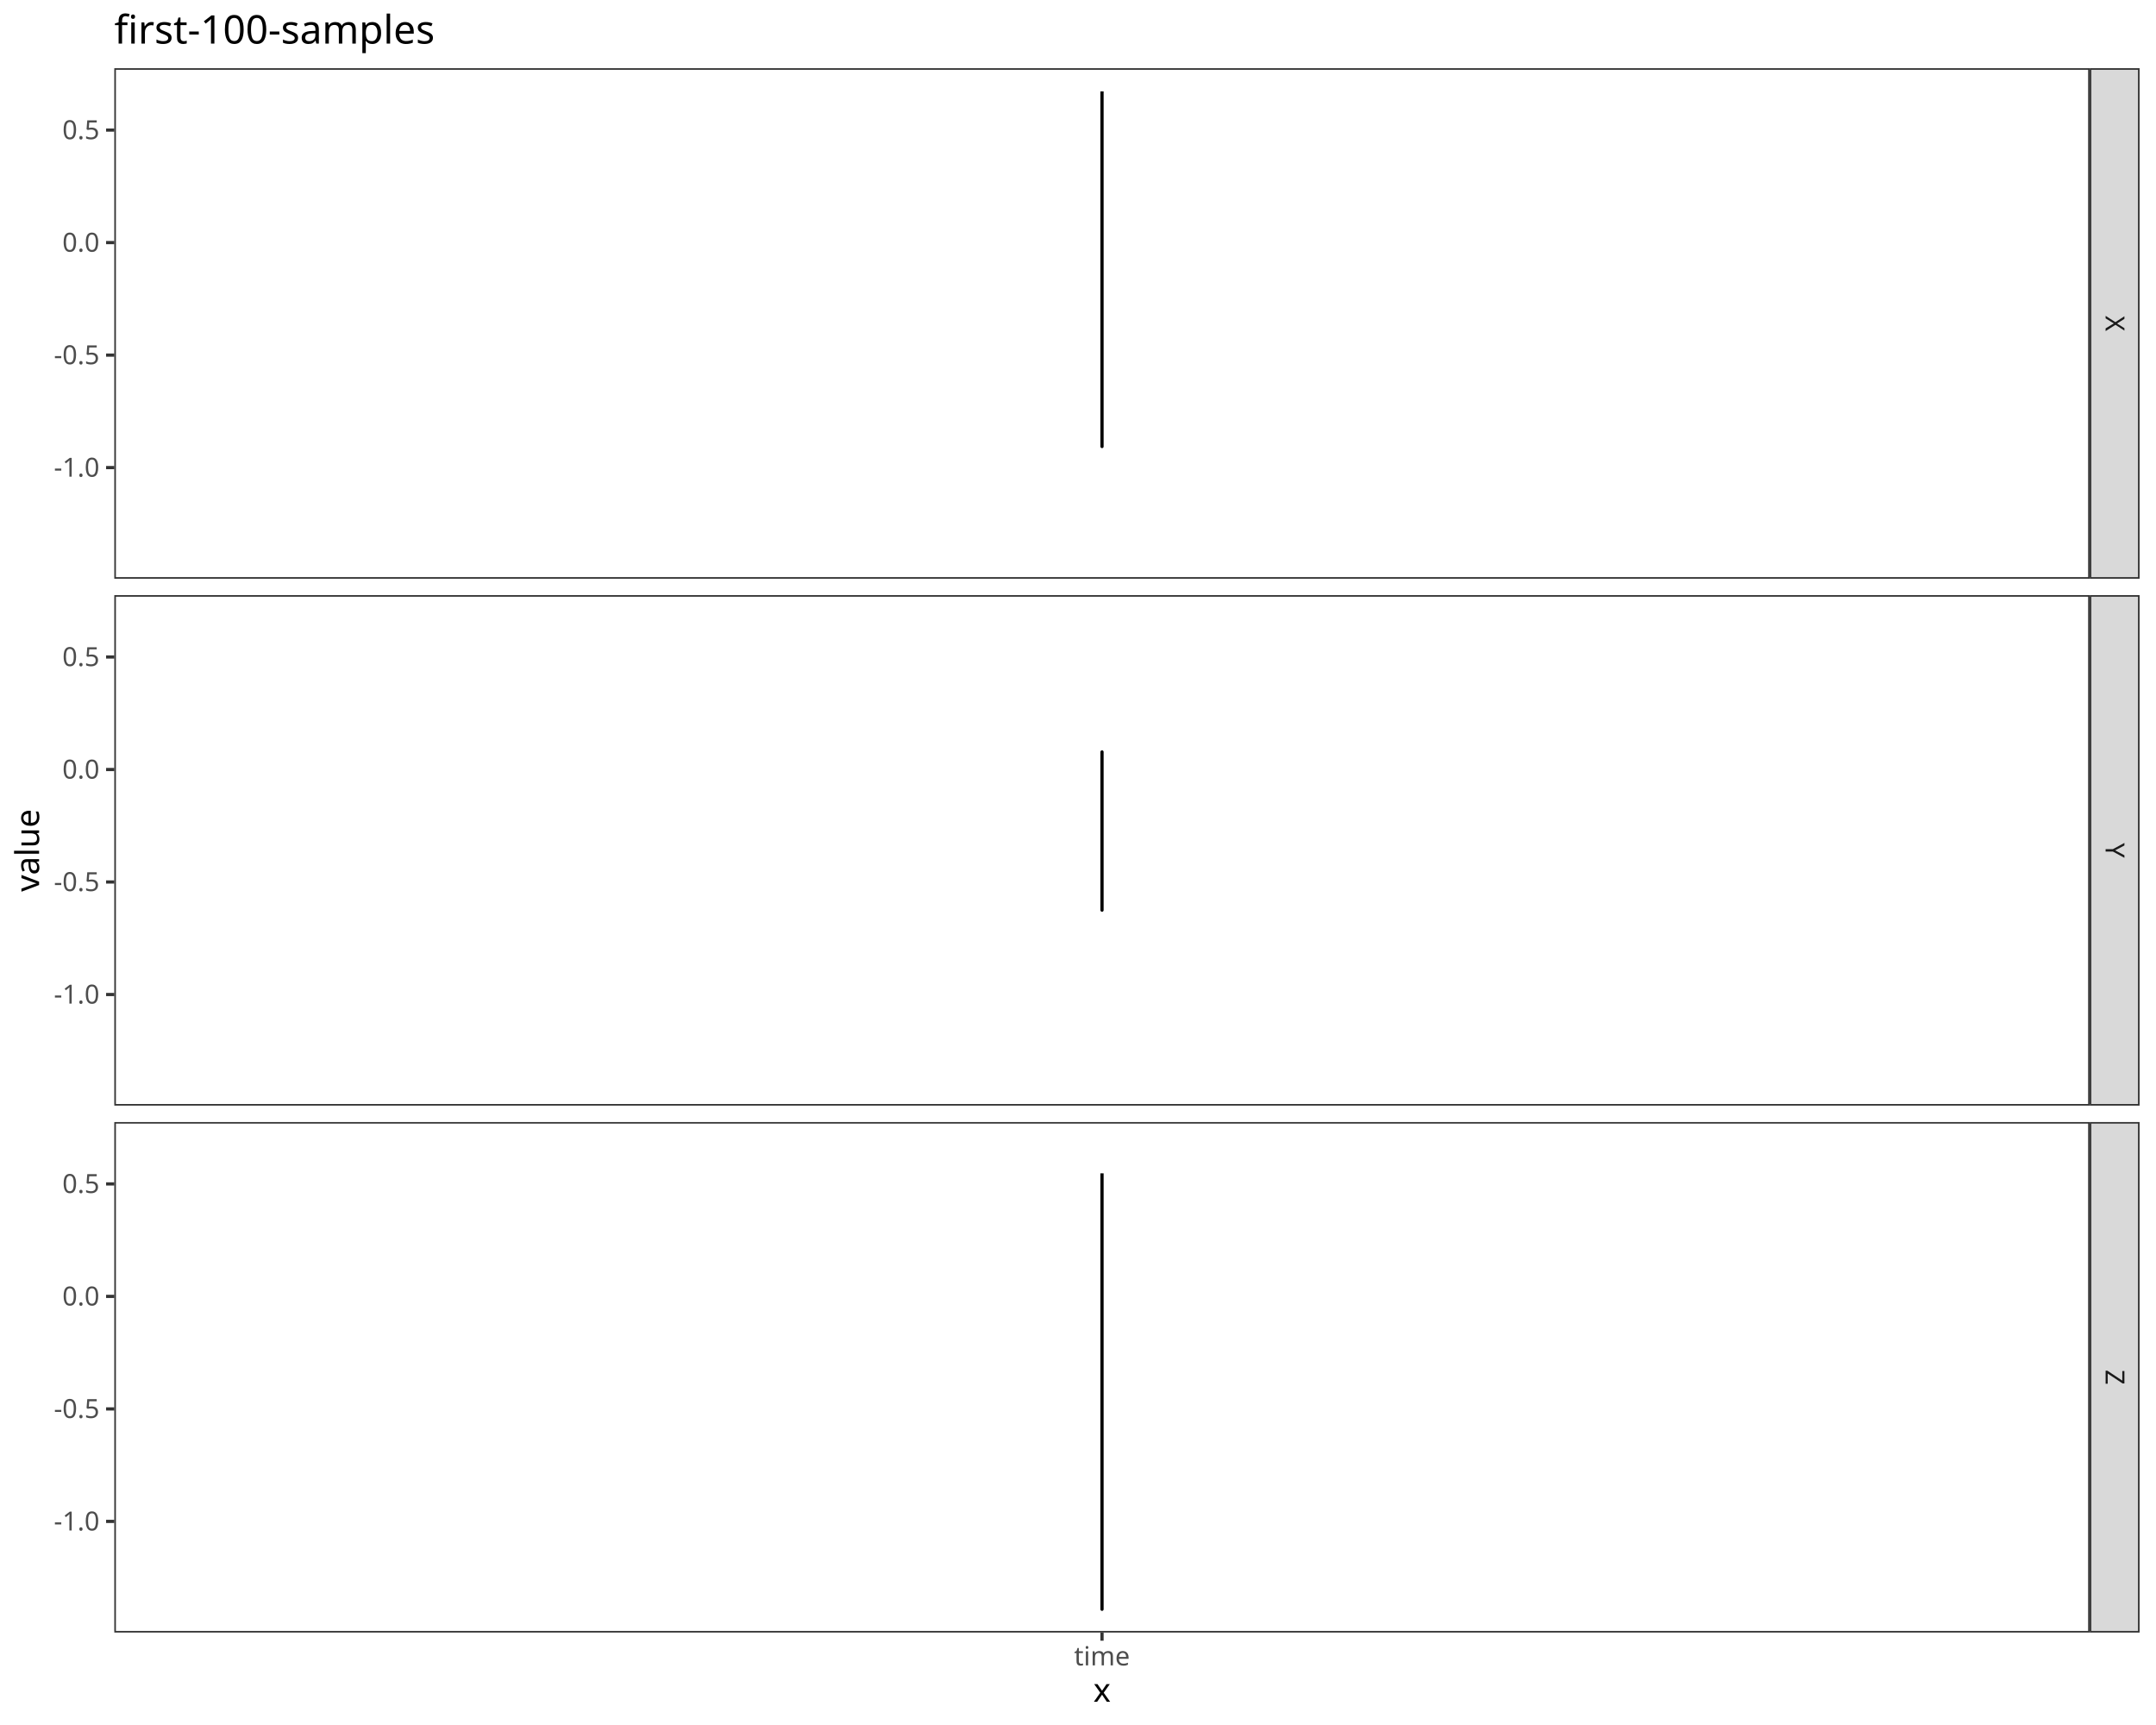
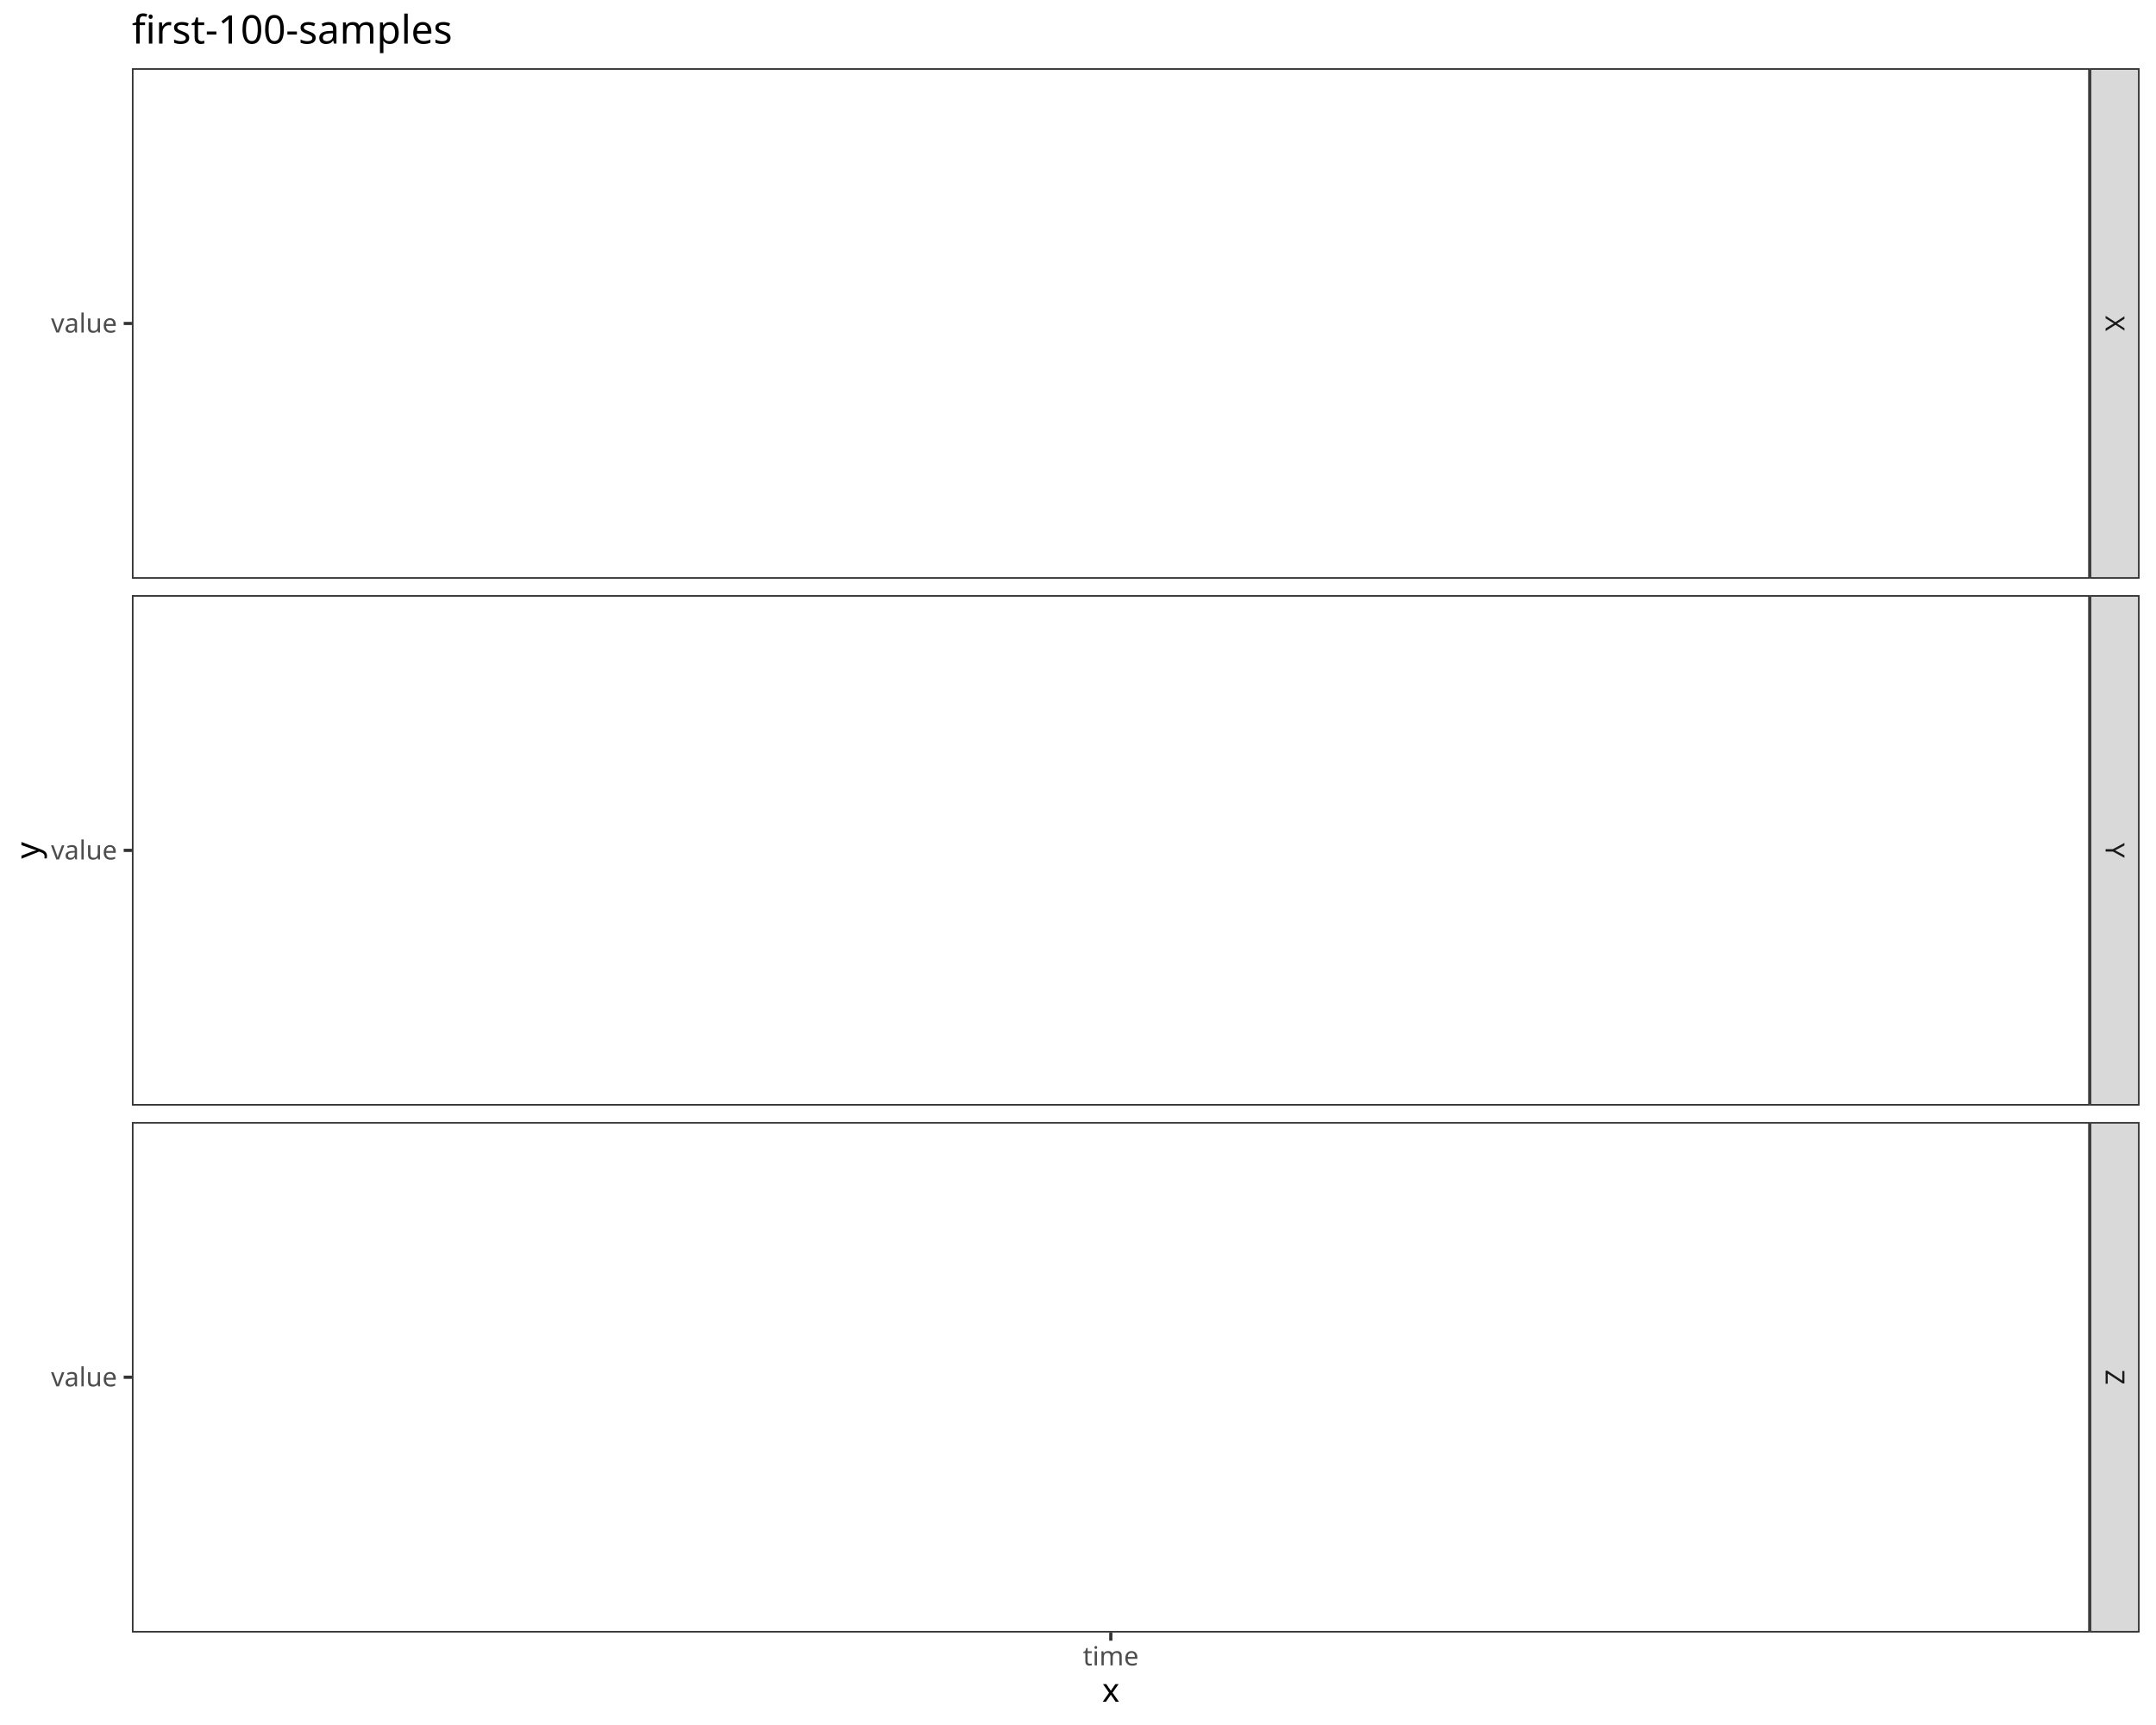
<svg xmlns="http://www.w3.org/2000/svg" class="svglite" data-engine-version="2.0" width="720.00pt" height="576.00pt" viewBox="0 0 720.00 576.00">
  <defs>
    <style type="text/css">
    .svglite line, .svglite polyline, .svglite polygon, .svglite path, .svglite rect, .svglite circle {
      fill: none;
      stroke: #000000;
      stroke-linecap: round;
      stroke-linejoin: round;
      stroke-miterlimit: 10.00;
    }
  </style>
  </defs>
  <rect width="100%" height="100%" style="stroke: none; fill: #FFFFFF;" />
  <defs>
    <clipPath id="cpMC4wMHw3MjAuMDB8MC4wMHw1NzYuMDA=">
      <rect x="0.00" y="0.00" width="720.00" height="576.00" />
    </clipPath>
  </defs>
  <g clip-path="url(#cpMC4wMHw3MjAuMDB8MC4wMHw1NzYuMDA=)">
    <rect x="0.00" y="0.00" width="720.00" height="576.00" style="stroke-width: 1.07; stroke: #FFFFFF; fill: #FFFFFF;" />
  </g>
  <defs>
-     <clipPath id="cpMzguMTd8Njk3Ljg3fDIyLjc4fDE5My4yNA==">
-       <rect x="38.17" y="22.78" width="659.70" height="170.46" />
+     <clipPath id="cpNDQuMDV8Njk3Ljg3fDIyLjc4fDE5My4yNA==">
+       <rect x="44.05" y="22.78" width="653.83" height="170.46" />
    </clipPath>
  </defs>
-   <g clip-path="url(#cpMzguMTd8Njk3Ljg3fDIyLjc4fDE5My4yNA==)">
-     <rect x="38.17" y="22.78" width="659.70" height="170.46" style="stroke-width: 1.07; stroke: none; fill: #FFFFFF;" />
-     <polyline points="368.02,30.53 368.02,144.40 368.02,147.93 368.02,149.10 368.02,149.10 368.02,147.93 368.02,146.75 368.02,143.23 368.02,139.71 368.02,137.36 368.02,139.71 368.02,143.23 368.02,143.23 368.02,142.06 368.02,138.53 368.02,137.36 368.02,135.01 368.02,132.66 368.02,132.66 368.02,131.49 368.02,131.49 368.02,130.32 368.02,126.79 368.02,124.45 368.02,123.27 368.02,122.10 368.02,120.93 368.02,120.93 368.02,122.10 368.02,120.93 368.02,122.10 368.02,123.27 368.02,123.27 368.02,122.10 368.02,119.75 368.02,115.06 368.02,111.53 368.02,111.53 368.02,116.23 368.02,117.40 368.02,116.23 368.02,111.53 368.02,105.66 368.02,100.97 368.02,98.62 368.02,98.62 368.02,100.97 368.02,102.14 368.02,103.32 368.02,106.84 368.02,108.01 368.02,100.97 368.02,91.58 368.02,83.36 368.02,78.66 368.02,73.97 368.02,70.45 368.02,69.27 368.02,65.75 368.02,64.58 368.02,65.75 368.02,65.75 368.02,66.92 368.02,70.45 368.02,76.32 368.02,79.84 368.02,82.19 368.02,81.01 368.02,77.49 368.02,72.79 368.02,66.92 368.02,63.40 368.02,62.23 368.02,62.23 368.02,64.58 368.02,65.75 368.02,65.75 368.02,66.92 368.02,65.75 368.02,63.40 368.02,55.18 368.02,44.62 368.02,37.58 368.02,37.58 368.02,46.97 368.02,57.53 368.02,63.40 368.02,65.75 368.02,63.40 368.02,59.88 368.02,61.05 368.02,63.40 368.02,66.92 368.02,66.92 368.02,66.92 368.02,70.45 368.02,71.62 368.02,71.62 368.02,72.79 368.02,69.27 " style="stroke-width: 1.07; stroke-linecap: butt;" />
-     <rect x="38.17" y="22.78" width="659.70" height="170.46" style="stroke-width: 1.07; stroke: #333333;" />
+   <g clip-path="url(#cpNDQuMDV8Njk3Ljg3fDIyLjc4fDE5My4yNA==)">
+     <rect x="44.05" y="22.78" width="653.83" height="170.46" style="stroke-width: 1.07; stroke: none; fill: #FFFFFF;" />
+     <polyline points="370.96,108.01 370.96,108.01 370.96,108.01 370.96,108.01 370.96,108.01 370.96,108.01 370.96,108.01 370.96,108.01 370.96,108.01 370.96,108.01 370.96,108.01 370.96,108.01 370.96,108.01 370.96,108.01 370.96,108.01 370.96,108.01 370.96,108.01 370.96,108.01 370.96,108.01 370.96,108.01 370.96,108.01 370.96,108.01 370.96,108.01 370.96,108.01 370.96,108.01 370.96,108.01 370.96,108.01 370.96,108.01 370.96,108.01 370.96,108.01 370.96,108.01 370.96,108.01 370.96,108.01 370.96,108.01 370.96,108.01 370.96,108.01 370.96,108.01 370.96,108.01 370.96,108.01 370.96,108.01 370.96,108.01 370.96,108.01 370.96,108.01 370.96,108.01 370.96,108.01 370.96,108.01 370.96,108.01 370.96,108.01 370.96,108.01 370.96,108.01 370.96,108.01 370.96,108.01 370.96,108.01 370.96,108.01 370.96,108.01 370.96,108.01 370.96,108.01 370.96,108.01 370.96,108.01 370.96,108.01 370.96,108.01 370.96,108.01 370.96,108.01 370.96,108.01 370.96,108.01 370.96,108.01 370.96,108.01 370.96,108.01 370.96,108.01 370.96,108.01 370.96,108.01 370.96,108.01 370.96,108.01 370.96,108.01 370.96,108.01 370.96,108.01 370.96,108.01 370.96,108.01 370.96,108.01 370.96,108.01 370.96,108.01 370.96,108.01 370.96,108.01 370.96,108.01 370.96,108.01 370.96,108.01 370.96,108.01 370.96,108.01 370.96,108.01 370.96,108.01 370.96,108.01 370.96,108.01 370.96,108.01 370.96,108.01 370.96,108.01 370.96,108.01 370.96,108.01 370.96,108.01 370.96,108.01 370.96,108.01 " style="stroke-width: 1.07; stroke-linecap: butt;" />
+     <rect x="44.05" y="22.78" width="653.83" height="170.46" style="stroke-width: 1.07; stroke: #333333;" />
  </g>
  <g clip-path="url(#cpMC4wMHw3MjAuMDB8MC4wMHw1NzYuMDA=)">
</g>
  <defs>
-     <clipPath id="cpMzguMTd8Njk3Ljg3fDE5OC43MnwzNjkuMTg=">
-       <rect x="38.17" y="198.72" width="659.70" height="170.46" />
+     <clipPath id="cpNDQuMDV8Njk3Ljg3fDE5OC43MnwzNjkuMTg=">
+       <rect x="44.05" y="198.72" width="653.83" height="170.46" />
    </clipPath>
  </defs>
-   <g clip-path="url(#cpMzguMTd8Njk3Ljg3fDE5OC43MnwzNjkuMTg=)">
-     <rect x="38.17" y="198.72" width="659.70" height="170.46" style="stroke-width: 1.07; stroke: none; fill: #FFFFFF;" />
-     <polyline points="368.02,296.86 368.02,287.47 368.02,286.30 368.02,282.77 368.02,281.60 368.02,282.77 368.02,282.77 368.02,283.95 368.02,287.47 368.02,292.17 368.02,294.51 368.02,293.34 368.02,292.17 368.02,293.34 368.02,293.34 368.02,290.99 368.02,289.82 368.02,288.64 368.02,288.64 368.02,287.47 368.02,286.30 368.02,283.95 368.02,281.60 368.02,282.77 368.02,287.47 368.02,293.34 368.02,298.04 368.02,301.56 368.02,301.56 368.02,295.69 368.02,287.47 368.02,278.08 368.02,272.21 368.02,271.03 368.02,275.73 368.02,283.95 368.02,290.99 368.02,294.51 368.02,290.99 368.02,281.60 368.02,274.56 368.02,272.21 368.02,274.56 368.02,276.90 368.02,278.08 368.02,279.25 368.02,280.43 368.02,279.25 368.02,279.25 368.02,282.77 368.02,281.60 368.02,278.08 368.02,276.90 368.02,279.25 368.02,285.12 368.02,286.30 368.02,283.95 368.02,286.30 368.02,295.69 368.02,302.73 368.02,303.91 368.02,302.73 368.02,299.21 368.02,290.99 368.02,282.77 368.02,276.90 368.02,273.38 368.02,274.56 368.02,276.90 368.02,281.60 368.02,285.12 368.02,286.30 368.02,285.12 368.02,280.43 368.02,275.73 368.02,268.69 368.02,262.82 368.02,258.12 368.02,254.60 368.02,252.25 368.02,251.08 368.02,253.43 368.02,256.95 368.02,265.16 368.02,272.21 368.02,278.08 368.02,282.77 368.02,283.95 368.02,286.30 368.02,288.64 368.02,289.82 368.02,285.12 368.02,283.95 368.02,283.95 368.02,281.60 368.02,276.90 368.02,273.38 368.02,271.03 368.02,269.86 368.02,272.21 " style="stroke-width: 1.07; stroke-linecap: butt;" />
-     <rect x="38.17" y="198.72" width="659.70" height="170.46" style="stroke-width: 1.07; stroke: #333333;" />
+   <g clip-path="url(#cpNDQuMDV8Njk3Ljg3fDE5OC43MnwzNjkuMTg=)">
+     <rect x="44.05" y="198.72" width="653.83" height="170.46" style="stroke-width: 1.07; stroke: none; fill: #FFFFFF;" />
+     <polyline points="370.96,283.95 370.96,283.95 370.96,283.95 370.96,283.95 370.96,283.95 370.96,283.95 370.96,283.95 370.96,283.95 370.96,283.95 370.96,283.95 370.96,283.95 370.96,283.95 370.96,283.95 370.96,283.95 370.96,283.95 370.96,283.95 370.96,283.95 370.96,283.95 370.96,283.95 370.96,283.95 370.96,283.95 370.96,283.95 370.96,283.95 370.96,283.95 370.96,283.95 370.96,283.95 370.96,283.95 370.96,283.95 370.96,283.95 370.96,283.95 370.96,283.95 370.96,283.95 370.96,283.95 370.96,283.95 370.96,283.95 370.96,283.95 370.96,283.95 370.96,283.95 370.96,283.95 370.96,283.95 370.96,283.95 370.96,283.95 370.96,283.95 370.96,283.95 370.96,283.95 370.96,283.95 370.96,283.95 370.96,283.95 370.96,283.95 370.96,283.95 370.96,283.95 370.96,283.95 370.96,283.95 370.96,283.95 370.96,283.95 370.96,283.95 370.96,283.95 370.96,283.95 370.96,283.95 370.96,283.95 370.96,283.95 370.96,283.95 370.96,283.95 370.96,283.95 370.96,283.95 370.96,283.95 370.96,283.95 370.96,283.95 370.96,283.95 370.96,283.95 370.96,283.95 370.96,283.95 370.96,283.95 370.96,283.95 370.96,283.95 370.96,283.95 370.96,283.95 370.96,283.95 370.96,283.95 370.96,283.95 370.96,283.95 370.96,283.95 370.96,283.95 370.96,283.95 370.96,283.95 370.96,283.95 370.96,283.95 370.96,283.95 370.96,283.95 370.96,283.95 370.96,283.95 370.96,283.95 370.96,283.95 370.96,283.95 370.96,283.95 370.96,283.95 370.96,283.95 370.96,283.95 370.96,283.95 370.96,283.95 " style="stroke-width: 1.07; stroke-linecap: butt;" />
+     <rect x="44.05" y="198.72" width="653.83" height="170.46" style="stroke-width: 1.07; stroke: #333333;" />
  </g>
  <g clip-path="url(#cpMC4wMHw3MjAuMDB8MC4wMHw1NzYuMDA=)">
</g>
  <defs>
-     <clipPath id="cpMzguMTd8Njk3Ljg3fDM3NC42Nnw1NDUuMTE=">
-       <rect x="38.17" y="374.66" width="659.70" height="170.46" />
+     <clipPath id="cpNDQuMDV8Njk3Ljg3fDM3NC42Nnw1NDUuMTE=">
+       <rect x="44.05" y="374.66" width="653.83" height="170.46" />
    </clipPath>
  </defs>
-   <g clip-path="url(#cpMzguMTd8Njk3Ljg3fDM3NC42Nnw1NDUuMTE=)">
-     <rect x="38.17" y="374.66" width="659.70" height="170.46" style="stroke-width: 1.07; stroke: none; fill: #FFFFFF;" />
-     <polyline points="368.02,391.80 368.02,502.15 368.02,504.49 368.02,503.32 368.02,502.15 368.02,499.80 368.02,499.80 368.02,498.62 368.02,498.62 368.02,500.97 368.02,503.32 368.02,506.84 368.02,510.36 368.02,512.71 368.02,511.54 368.02,511.54 368.02,511.54 368.02,512.71 368.02,513.89 368.02,516.23 368.02,517.41 368.02,517.41 368.02,517.41 368.02,518.58 368.02,518.58 368.02,518.58 368.02,519.76 368.02,523.28 368.02,523.28 368.02,525.63 368.02,529.15 368.02,527.97 368.02,525.63 368.02,525.63 368.02,525.63 368.02,525.63 368.02,526.80 368.02,529.15 368.02,536.19 368.02,537.36 368.02,530.32 368.02,526.80 368.02,522.10 368.02,517.41 368.02,515.06 368.02,511.54 368.02,509.19 368.02,505.67 368.02,506.84 368.02,509.19 368.02,503.32 368.02,493.93 368.02,488.06 368.02,484.54 368.02,483.36 368.02,481.02 368.02,481.02 368.02,486.88 368.02,492.75 368.02,496.28 368.02,497.45 368.02,504.49 368.02,515.06 368.02,522.10 368.02,524.45 368.02,520.93 368.02,513.89 368.02,510.36 368.02,513.89 368.02,517.41 368.02,518.58 368.02,519.76 368.02,520.93 368.02,520.93 368.02,524.45 368.02,527.97 368.02,530.32 368.02,532.67 368.02,531.49 368.02,523.28 368.02,511.54 368.02,510.36 368.02,515.06 368.02,512.71 368.02,506.84 368.02,506.84 368.02,504.49 368.02,496.28 368.02,492.75 368.02,495.10 368.02,498.62 368.02,493.93 368.02,496.28 368.02,505.67 368.02,510.36 368.02,505.67 368.02,508.02 368.02,512.71 368.02,510.36 368.02,510.36 " style="stroke-width: 1.07; stroke-linecap: butt;" />
-     <rect x="38.17" y="374.66" width="659.70" height="170.46" style="stroke-width: 1.07; stroke: #333333;" />
+   <g clip-path="url(#cpNDQuMDV8Njk3Ljg3fDM3NC42Nnw1NDUuMTE=)">
+     <rect x="44.05" y="374.66" width="653.83" height="170.46" style="stroke-width: 1.07; stroke: none; fill: #FFFFFF;" />
+     <polyline points="370.96,459.88 370.96,459.88 370.96,459.88 370.96,459.88 370.96,459.88 370.96,459.88 370.96,459.88 370.96,459.88 370.96,459.88 370.96,459.88 370.96,459.88 370.96,459.88 370.96,459.88 370.96,459.88 370.96,459.88 370.96,459.88 370.96,459.88 370.96,459.88 370.96,459.88 370.96,459.88 370.96,459.88 370.96,459.88 370.96,459.88 370.96,459.88 370.96,459.88 370.96,459.88 370.96,459.88 370.96,459.88 370.96,459.88 370.96,459.88 370.96,459.88 370.96,459.88 370.96,459.88 370.96,459.88 370.96,459.88 370.96,459.88 370.96,459.88 370.96,459.88 370.96,459.88 370.96,459.88 370.96,459.88 370.96,459.88 370.96,459.88 370.96,459.88 370.96,459.88 370.96,459.88 370.96,459.88 370.96,459.88 370.96,459.88 370.96,459.88 370.96,459.88 370.96,459.88 370.96,459.88 370.96,459.88 370.96,459.88 370.96,459.88 370.96,459.88 370.96,459.88 370.96,459.88 370.96,459.88 370.96,459.88 370.96,459.88 370.96,459.88 370.96,459.88 370.96,459.88 370.96,459.88 370.96,459.88 370.96,459.88 370.96,459.88 370.96,459.88 370.96,459.88 370.96,459.88 370.96,459.88 370.96,459.88 370.96,459.88 370.96,459.88 370.96,459.88 370.96,459.88 370.96,459.88 370.96,459.88 370.96,459.88 370.96,459.88 370.96,459.88 370.96,459.88 370.96,459.88 370.96,459.88 370.96,459.88 370.96,459.88 370.96,459.88 370.96,459.88 370.96,459.88 370.96,459.88 370.96,459.88 370.96,459.88 370.96,459.88 370.96,459.88 370.96,459.88 370.96,459.88 370.96,459.88 370.96,459.88 " style="stroke-width: 1.07; stroke-linecap: butt;" />
+     <rect x="44.05" y="374.66" width="653.83" height="170.46" style="stroke-width: 1.07; stroke: #333333;" />
  </g>
  <g clip-path="url(#cpMC4wMHw3MjAuMDB8MC4wMHw1NzYuMDA=)">
</g>
  <defs>
    <clipPath id="cpNjk3Ljg3fDcxNC41MnwyMi43OHwxOTMuMjQ=">
      <rect x="697.87" y="22.78" width="16.65" height="170.46" />
    </clipPath>
  </defs>
  <g clip-path="url(#cpNjk3Ljg3fDcxNC41MnwyMi43OHwxOTMuMjQ=)">
    <rect x="697.87" y="22.78" width="16.65" height="170.46" style="stroke-width: 1.07; stroke: #333333; fill: #D9D9D9;" />
    <text transform="translate(703.17,108.01) rotate(90)" text-anchor="middle" style="font-size: 8.80px; fill: #1A1A1A; font-family: sans;" textLength="5.87px" lengthAdjust="spacingAndGlyphs">X</text>
  </g>
  <g clip-path="url(#cpMC4wMHw3MjAuMDB8MC4wMHw1NzYuMDA=)">
</g>
  <defs>
    <clipPath id="cpNjk3Ljg3fDcxNC41MnwxOTguNzJ8MzY5LjE4">
      <rect x="697.87" y="198.72" width="16.65" height="170.46" />
    </clipPath>
  </defs>
  <g clip-path="url(#cpNjk3Ljg3fDcxNC41MnwxOTguNzJ8MzY5LjE4)">
    <rect x="697.87" y="198.72" width="16.65" height="170.46" style="stroke-width: 1.07; stroke: #333333; fill: #D9D9D9;" />
    <text transform="translate(703.17,283.95) rotate(90)" text-anchor="middle" style="font-size: 8.80px; fill: #1A1A1A; font-family: sans;" textLength="5.87px" lengthAdjust="spacingAndGlyphs">Y</text>
  </g>
  <g clip-path="url(#cpMC4wMHw3MjAuMDB8MC4wMHw1NzYuMDA=)">
</g>
  <defs>
    <clipPath id="cpNjk3Ljg3fDcxNC41MnwzNzQuNjZ8NTQ1LjEx">
      <rect x="697.87" y="374.66" width="16.65" height="170.46" />
    </clipPath>
  </defs>
  <g clip-path="url(#cpNjk3Ljg3fDcxNC41MnwzNzQuNjZ8NTQ1LjEx)">
    <rect x="697.87" y="374.66" width="16.65" height="170.46" style="stroke-width: 1.07; stroke: #333333; fill: #D9D9D9;" />
    <text transform="translate(703.17,459.88) rotate(90)" text-anchor="middle" style="font-size: 8.80px; fill: #1A1A1A; font-family: sans;" textLength="5.38px" lengthAdjust="spacingAndGlyphs">Z</text>
  </g>
  <g clip-path="url(#cpMC4wMHw3MjAuMDB8MC4wMHw1NzYuMDA=)">
-     <polyline points="368.02,547.85 368.02,545.11 " style="stroke-width: 1.07; stroke: #333333; stroke-linecap: butt;" />
-     <text x="368.02" y="556.10" text-anchor="middle" style="font-size: 8.80px; fill: #4D4D4D; font-family: sans;" textLength="16.63px" lengthAdjust="spacingAndGlyphs">time</text>
-     <text x="33.24" y="159.17" text-anchor="end" style="font-size: 8.80px; fill: #4D4D4D; font-family: sans;" textLength="15.16px" lengthAdjust="spacingAndGlyphs">-1.0</text>
-     <text x="33.24" y="121.61" text-anchor="end" style="font-size: 8.80px; fill: #4D4D4D; font-family: sans;" textLength="15.16px" lengthAdjust="spacingAndGlyphs">-0.5</text>
-     <text x="33.24" y="84.04" text-anchor="end" style="font-size: 8.80px; fill: #4D4D4D; font-family: sans;" textLength="12.23px" lengthAdjust="spacingAndGlyphs">0.0</text>
-     <text x="33.24" y="46.47" text-anchor="end" style="font-size: 8.80px; fill: #4D4D4D; font-family: sans;" textLength="12.23px" lengthAdjust="spacingAndGlyphs">0.5</text>
-     <polyline points="35.43,156.14 38.17,156.14 " style="stroke-width: 1.07; stroke: #333333; stroke-linecap: butt;" />
-     <polyline points="35.43,118.58 38.17,118.58 " style="stroke-width: 1.07; stroke: #333333; stroke-linecap: butt;" />
-     <polyline points="35.43,81.01 38.17,81.01 " style="stroke-width: 1.07; stroke: #333333; stroke-linecap: butt;" />
-     <polyline points="35.43,43.44 38.17,43.44 " style="stroke-width: 1.07; stroke: #333333; stroke-linecap: butt;" />
-     <text x="33.24" y="335.11" text-anchor="end" style="font-size: 8.80px; fill: #4D4D4D; font-family: sans;" textLength="15.16px" lengthAdjust="spacingAndGlyphs">-1.0</text>
-     <text x="33.24" y="297.54" text-anchor="end" style="font-size: 8.80px; fill: #4D4D4D; font-family: sans;" textLength="15.16px" lengthAdjust="spacingAndGlyphs">-0.5</text>
-     <text x="33.24" y="259.98" text-anchor="end" style="font-size: 8.80px; fill: #4D4D4D; font-family: sans;" textLength="12.23px" lengthAdjust="spacingAndGlyphs">0.0</text>
-     <text x="33.24" y="222.41" text-anchor="end" style="font-size: 8.80px; fill: #4D4D4D; font-family: sans;" textLength="12.23px" lengthAdjust="spacingAndGlyphs">0.5</text>
-     <polyline points="35.43,332.08 38.17,332.08 " style="stroke-width: 1.07; stroke: #333333; stroke-linecap: butt;" />
-     <polyline points="35.43,294.51 38.17,294.51 " style="stroke-width: 1.07; stroke: #333333; stroke-linecap: butt;" />
-     <polyline points="35.43,256.95 38.17,256.95 " style="stroke-width: 1.07; stroke: #333333; stroke-linecap: butt;" />
-     <polyline points="35.43,219.38 38.17,219.38 " style="stroke-width: 1.07; stroke: #333333; stroke-linecap: butt;" />
-     <text x="33.24" y="511.04" text-anchor="end" style="font-size: 8.80px; fill: #4D4D4D; font-family: sans;" textLength="15.16px" lengthAdjust="spacingAndGlyphs">-1.0</text>
-     <text x="33.24" y="473.48" text-anchor="end" style="font-size: 8.80px; fill: #4D4D4D; font-family: sans;" textLength="15.16px" lengthAdjust="spacingAndGlyphs">-0.5</text>
-     <text x="33.24" y="435.91" text-anchor="end" style="font-size: 8.80px; fill: #4D4D4D; font-family: sans;" textLength="12.23px" lengthAdjust="spacingAndGlyphs">0.0</text>
-     <text x="33.24" y="398.35" text-anchor="end" style="font-size: 8.80px; fill: #4D4D4D; font-family: sans;" textLength="12.23px" lengthAdjust="spacingAndGlyphs">0.5</text>
-     <polyline points="35.43,508.02 38.17,508.02 " style="stroke-width: 1.07; stroke: #333333; stroke-linecap: butt;" />
-     <polyline points="35.43,470.45 38.17,470.45 " style="stroke-width: 1.07; stroke: #333333; stroke-linecap: butt;" />
-     <polyline points="35.43,432.88 38.17,432.88 " style="stroke-width: 1.07; stroke: #333333; stroke-linecap: butt;" />
-     <polyline points="35.43,395.32 38.17,395.32 " style="stroke-width: 1.07; stroke: #333333; stroke-linecap: butt;" />
-     <text x="368.02" y="568.24" text-anchor="middle" style="font-size: 11.00px; font-family: sans;" textLength="5.50px" lengthAdjust="spacingAndGlyphs">x</text>
-     <text transform="translate(13.05,283.95) rotate(-90)" text-anchor="middle" style="font-size: 11.00px; font-family: sans;" textLength="26.30px" lengthAdjust="spacingAndGlyphs">value</text>
-     <text x="38.17" y="14.56" style="font-size: 13.20px; font-family: sans;" textLength="101.25px" lengthAdjust="spacingAndGlyphs">first-100-samples</text>
+     <polyline points="370.96,547.85 370.96,545.11 " style="stroke-width: 1.07; stroke: #333333; stroke-linecap: butt;" />
+     <text x="370.96" y="556.10" text-anchor="middle" style="font-size: 8.80px; fill: #4D4D4D; font-family: sans;" textLength="16.63px" lengthAdjust="spacingAndGlyphs">time</text>
+     <text x="39.11" y="111.04" text-anchor="end" style="font-size: 8.80px; fill: #4D4D4D; font-family: sans;" textLength="21.04px" lengthAdjust="spacingAndGlyphs">value</text>
+     <polyline points="41.31,108.01 44.05,108.01 " style="stroke-width: 1.07; stroke: #333333; stroke-linecap: butt;" />
+     <text x="39.11" y="286.98" text-anchor="end" style="font-size: 8.80px; fill: #4D4D4D; font-family: sans;" textLength="21.04px" lengthAdjust="spacingAndGlyphs">value</text>
+     <polyline points="41.31,283.95 44.05,283.95 " style="stroke-width: 1.07; stroke: #333333; stroke-linecap: butt;" />
+     <text x="39.11" y="462.91" text-anchor="end" style="font-size: 8.80px; fill: #4D4D4D; font-family: sans;" textLength="21.04px" lengthAdjust="spacingAndGlyphs">value</text>
+     <polyline points="41.31,459.88 44.05,459.88 " style="stroke-width: 1.07; stroke: #333333; stroke-linecap: butt;" />
+     <text x="370.96" y="568.24" text-anchor="middle" style="font-size: 11.00px; font-family: sans;" textLength="5.50px" lengthAdjust="spacingAndGlyphs">x</text>
+     <text transform="translate(13.05,283.95) rotate(-90)" text-anchor="middle" style="font-size: 11.00px; font-family: sans;" textLength="5.50px" lengthAdjust="spacingAndGlyphs">y</text>
+     <text x="44.05" y="14.56" style="font-size: 13.20px; font-family: sans;" textLength="101.25px" lengthAdjust="spacingAndGlyphs">first-100-samples</text>
  </g>
</svg>
